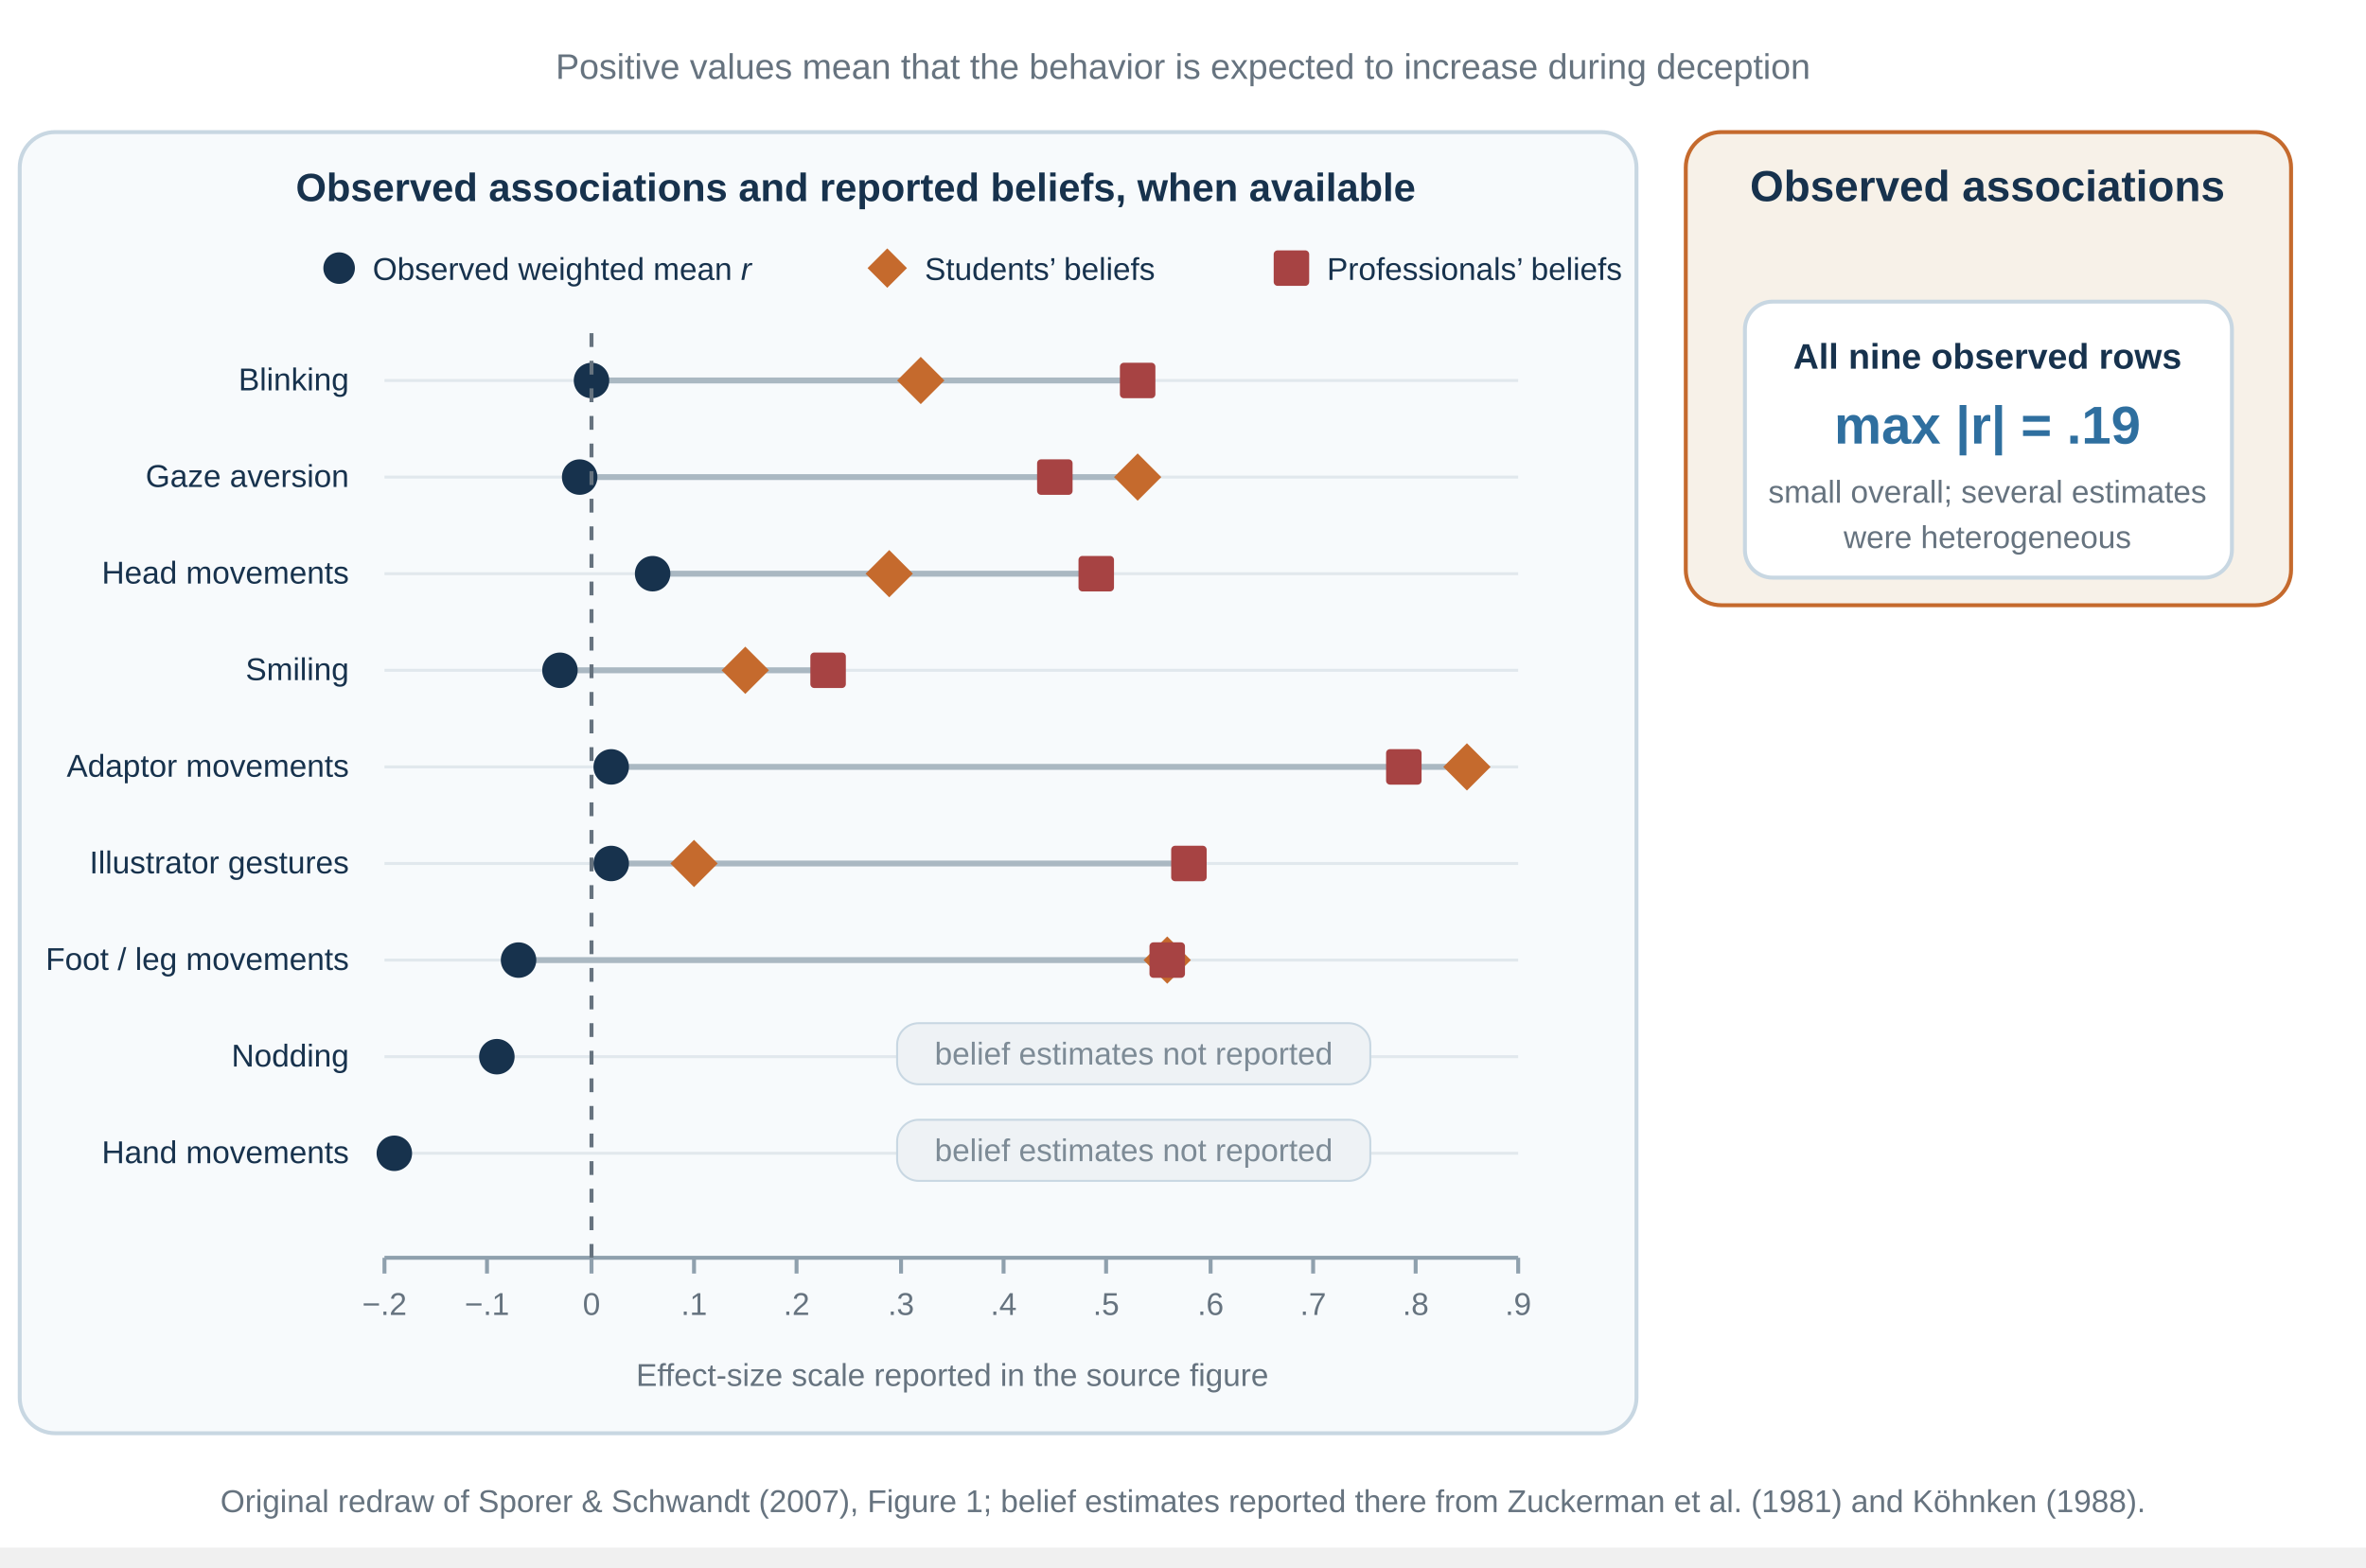
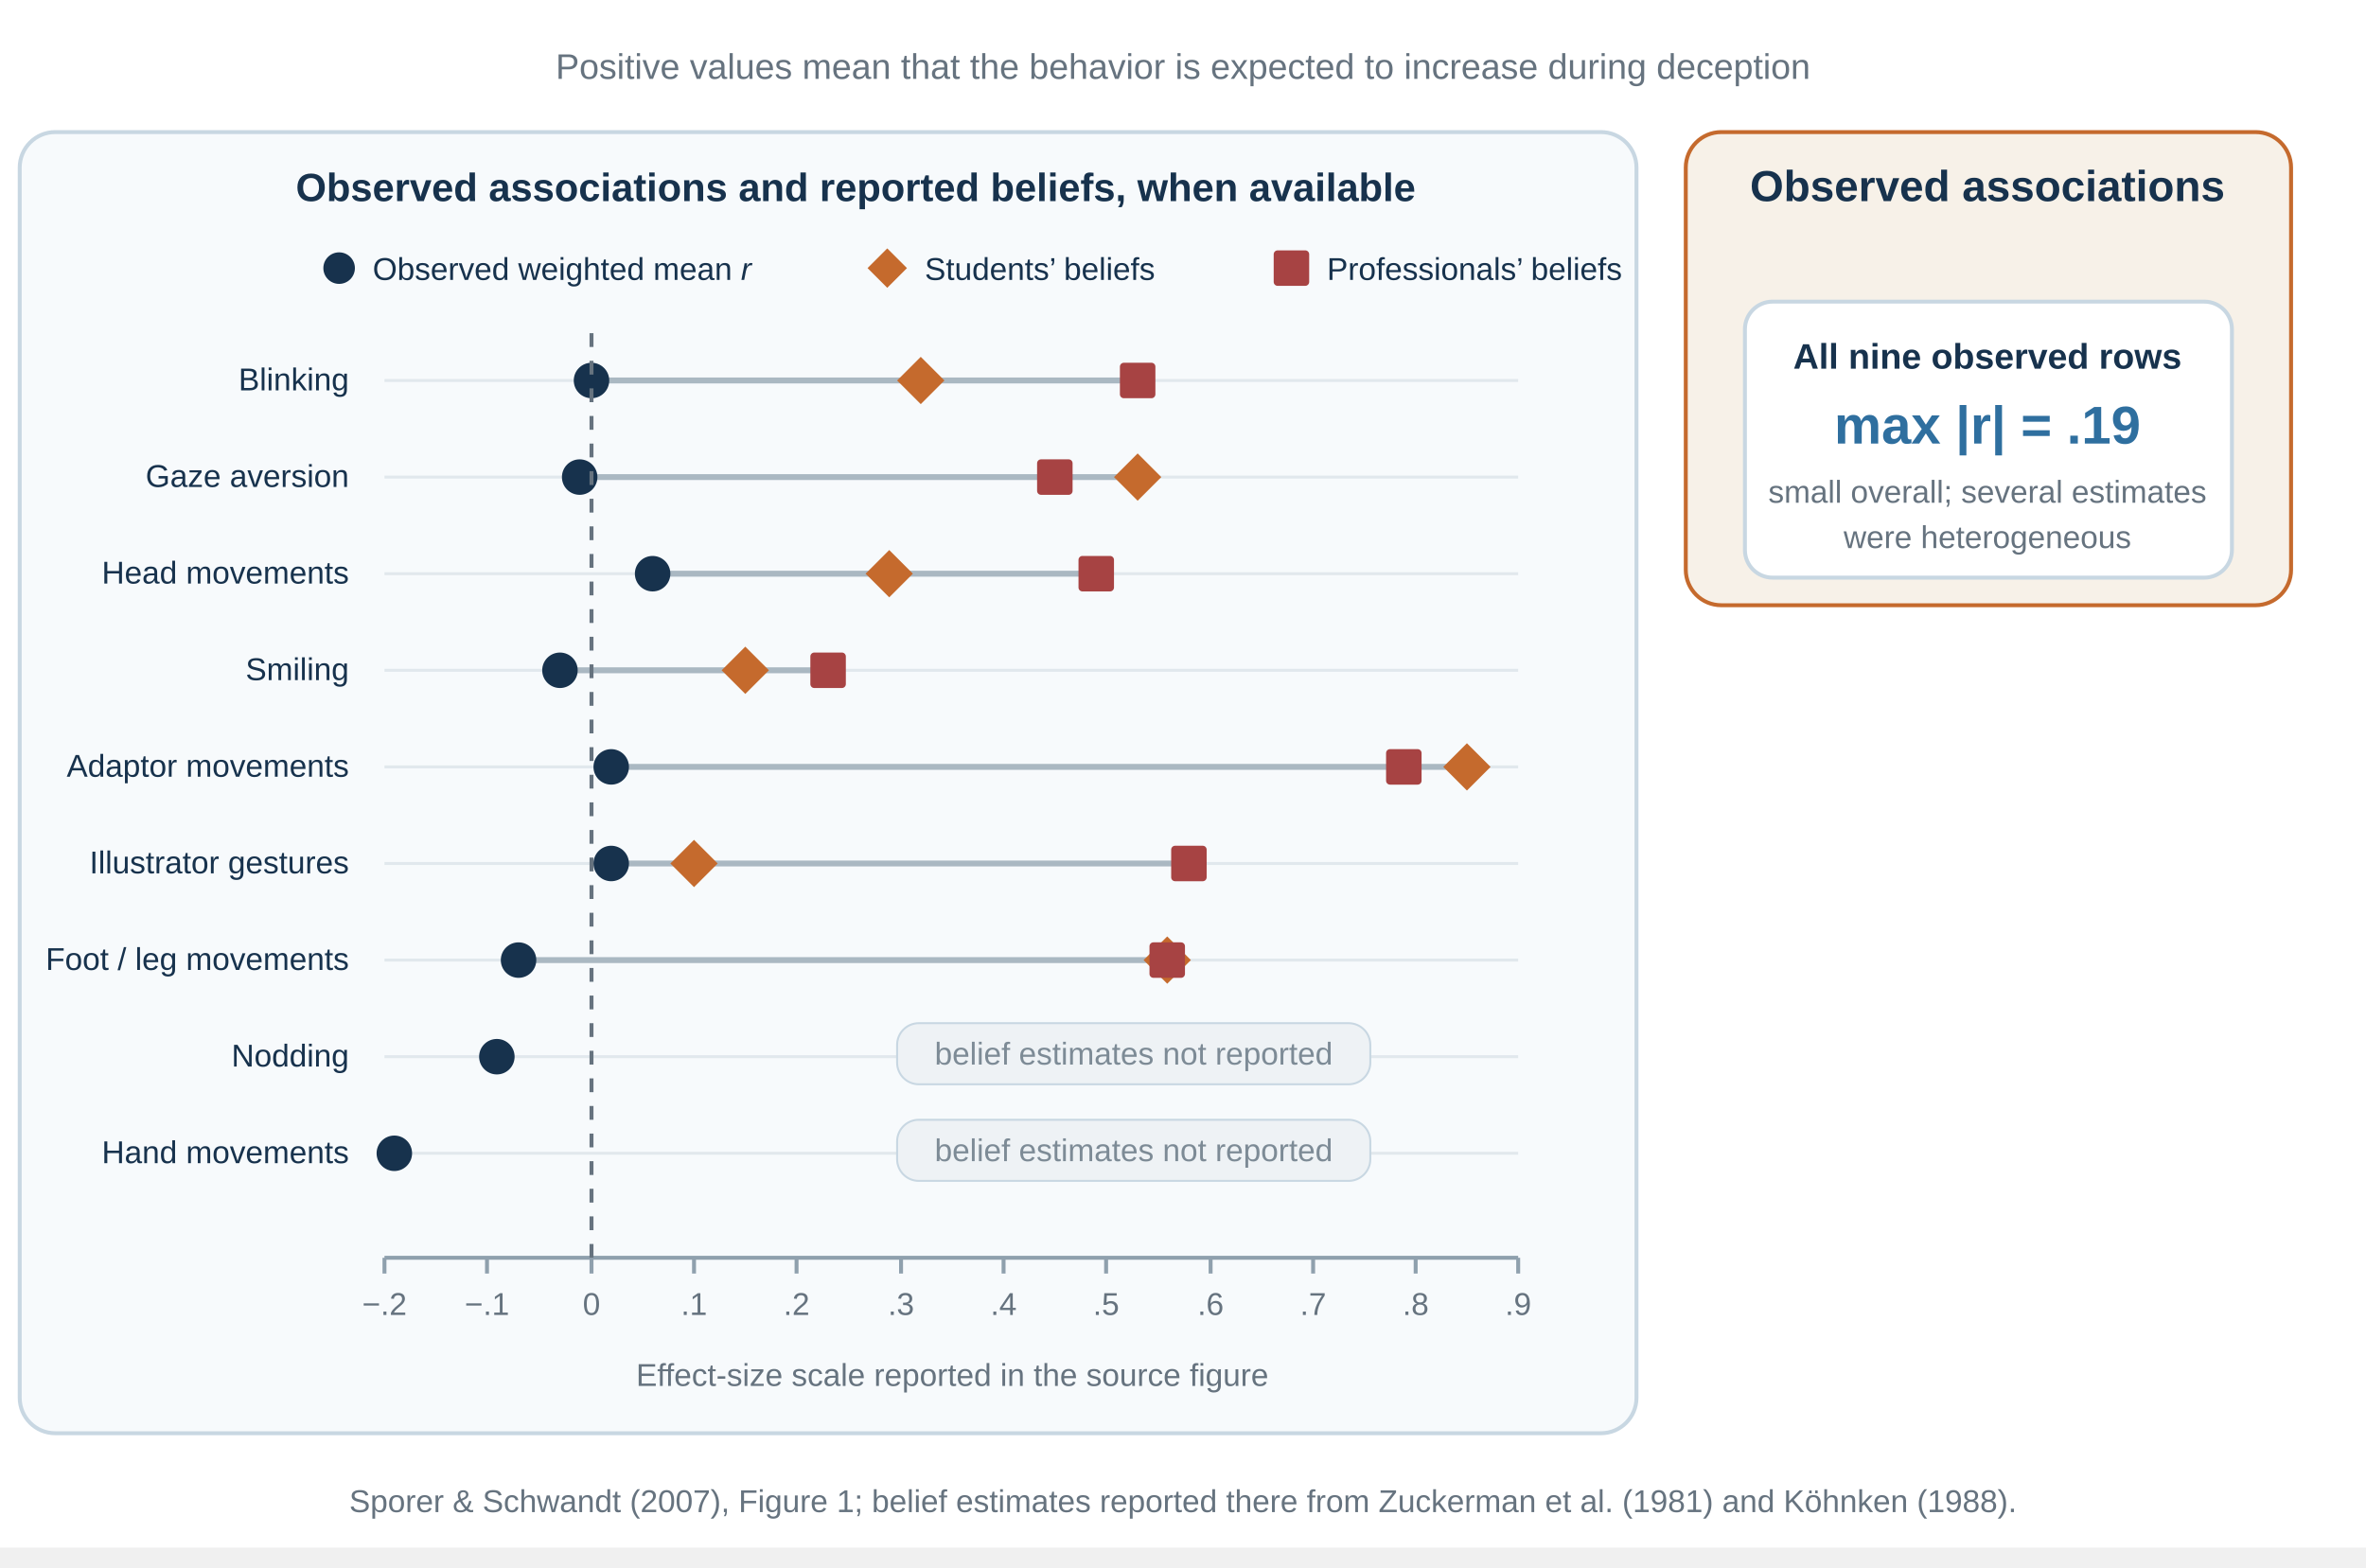
<svg xmlns="http://www.w3.org/2000/svg" width="1200" height="795" viewBox="0 35 1200 795" role="img" aria-labelledby="title desc">
  <rect width="1200" height="820" fill="#ffffff" />
  <text x="600" y="75" text-anchor="middle" font-family="Arial, sans-serif" font-size="18" fill="#66737f">Positive values mean that the behavior is expected to increase during deception</text>
  <rect x="10" y="102" width="820" height="660" rx="18" fill="#f7fafc" stroke="#c8d7e2" stroke-width="2" />
  <text x="434" y="137" text-anchor="middle" font-family="Arial, sans-serif" font-size="20" font-weight="700" fill="#17324d">Observed associations and reported beliefs, when available</text>
  <circle cx="172" cy="171" r="8" fill="#17324d" />
  <text x="189" y="177" font-family="Arial, sans-serif" font-size="16" fill="#17324d">Observed weighted mean <tspan font-style="italic">r</tspan>
  </text>
  <path d="M 450 161 L 460 171 L 450 181 L 440 171 Z" fill="#c56a2d" />
  <text x="469" y="177" font-family="Arial, sans-serif" font-size="16" fill="#17324d">Students’ beliefs</text>
  <rect x="646" y="162" width="18" height="18" rx="2" fill="#a74343" />
  <text x="673" y="177" font-family="Arial, sans-serif" font-size="16" fill="#17324d">Professionals’ beliefs</text>
  <g font-family="Arial, sans-serif" font-size="16" fill="#17324d">
    <text x="177" y="233" text-anchor="end">Blinking</text>
    <text x="177" y="282" text-anchor="end">Gaze aversion</text>
    <text x="177" y="331" text-anchor="end">Head movements</text>
    <text x="177" y="380" text-anchor="end">Smiling</text>
    <text x="177" y="429" text-anchor="end">Adaptor movements</text>
    <text x="177" y="478" text-anchor="end">Illustrator gestures</text>
    <text x="177" y="527" text-anchor="end">Foot / leg movements</text>
    <text x="177" y="576" text-anchor="end">Nodding</text>
    <text x="177" y="625" text-anchor="end">Hand movements</text>
  </g>
  <g stroke="#e1e8ed" stroke-width="1.5">
    <line x1="195" y1="228" x2="770" y2="228" />
    <line x1="195" y1="277" x2="770" y2="277" />
    <line x1="195" y1="326" x2="770" y2="326" />
    <line x1="195" y1="375" x2="770" y2="375" />
    <line x1="195" y1="424" x2="770" y2="424" />
    <line x1="195" y1="473" x2="770" y2="473" />
    <line x1="195" y1="522" x2="770" y2="522" />
    <line x1="195" y1="571" x2="770" y2="571" />
    <line x1="195" y1="620" x2="770" y2="620" />
  </g>
  <g stroke="#aab8c2" stroke-width="3" stroke-linecap="round">
    <line x1="300" y1="228" x2="577" y2="228" />
    <line x1="294" y1="277" x2="577" y2="277" />
    <line x1="331" y1="326" x2="556" y2="326" />
    <line x1="284" y1="375" x2="420" y2="375" />
    <line x1="310" y1="424" x2="744" y2="424" />
    <line x1="310" y1="473" x2="603" y2="473" />
    <line x1="263" y1="522" x2="592" y2="522" />
  </g>
  <g fill="#17324d">
    <circle cx="300" cy="228" r="9" />
    <circle cx="294" cy="277" r="9" />
    <circle cx="331" cy="326" r="9" />
    <circle cx="284" cy="375" r="9" />
    <circle cx="310" cy="424" r="9" />
    <circle cx="310" cy="473" r="9" />
    <circle cx="263" cy="522" r="9" />
    <circle cx="252" cy="571" r="9" />
    <circle cx="200" cy="620" r="9" />
  </g>
  <g fill="#c56a2d">
    <path d="M 467 216 L 479 228 L 467 240 L 455 228 Z" />
    <path d="M 577 265 L 589 277 L 577 289 L 565 277 Z" />
    <path d="M 451 314 L 463 326 L 451 338 L 439 326 Z" />
    <path d="M 378 363 L 390 375 L 378 387 L 366 375 Z" />
    <path d="M 744 412 L 756 424 L 744 436 L 732 424 Z" />
    <path d="M 352 461 L 364 473 L 352 485 L 340 473 Z" />
    <path d="M 592 510 L 604 522 L 592 534 L 580 522 Z" />
  </g>
  <g fill="#a74343">
    <rect x="568" y="219" width="18" height="18" rx="2" />
    <rect x="526" y="268" width="18" height="18" rx="2" />
    <rect x="547" y="317" width="18" height="18" rx="2" />
    <rect x="411" y="366" width="18" height="18" rx="2" />
    <rect x="703" y="415" width="18" height="18" rx="2" />
    <rect x="594" y="464" width="18" height="18" rx="2" />
    <rect x="583" y="513" width="18" height="18" rx="2" />
  </g>
  <g font-family="Arial, sans-serif" font-size="16" fill="#7d8b96">
    <rect x="455" y="554" width="240" height="31" rx="11" fill="#eef2f5" stroke="#c8d7e2" />
    <text x="575" y="575" text-anchor="middle">belief estimates not reported</text>
    <rect x="455" y="603" width="240" height="31" rx="11" fill="#eef2f5" stroke="#c8d7e2" />
    <text x="575" y="624" text-anchor="middle">belief estimates not reported</text>
  </g>
  <line x1="195" y1="673" x2="770" y2="673" stroke="#8fa0ad" stroke-width="2" />
  <line x1="300" y1="204" x2="300" y2="673" stroke="#66737f" stroke-width="2" stroke-dasharray="7 7" />
  <g stroke="#8fa0ad" stroke-width="2" font-family="Arial, sans-serif" font-size="16" fill="#66737f">
    <line x1="195" y1="673" x2="195" y2="681" />
    <text x="195" y="702" text-anchor="middle" stroke="none">−.2</text>
    <line x1="247" y1="673" x2="247" y2="681" />
    <text x="247" y="702" text-anchor="middle" stroke="none">−.1</text>
    <line x1="300" y1="673" x2="300" y2="681" />
    <text x="300" y="702" text-anchor="middle" stroke="none">0</text>
    <line x1="352" y1="673" x2="352" y2="681" />
    <text x="352" y="702" text-anchor="middle" stroke="none">.1</text>
    <line x1="404" y1="673" x2="404" y2="681" />
    <text x="404" y="702" text-anchor="middle" stroke="none">.2</text>
    <line x1="457" y1="673" x2="457" y2="681" />
    <text x="457" y="702" text-anchor="middle" stroke="none">.3</text>
    <line x1="509" y1="673" x2="509" y2="681" />
    <text x="509" y="702" text-anchor="middle" stroke="none">.4</text>
    <line x1="561" y1="673" x2="561" y2="681" />
    <text x="561" y="702" text-anchor="middle" stroke="none">.5</text>
    <line x1="614" y1="673" x2="614" y2="681" />
    <text x="614" y="702" text-anchor="middle" stroke="none">.6</text>
    <line x1="666" y1="673" x2="666" y2="681" />
    <text x="666" y="702" text-anchor="middle" stroke="none">.7</text>
    <line x1="718" y1="673" x2="718" y2="681" />
    <text x="718" y="702" text-anchor="middle" stroke="none">.8</text>
    <line x1="770" y1="673" x2="770" y2="681" />
    <text x="770" y="702" text-anchor="middle" stroke="none">.9</text>
  </g>
  <text x="483" y="738" text-anchor="middle" font-family="Arial, sans-serif" font-size="16" fill="#66737f">Effect-size scale reported in the source figure</text>
  <rect x="855" y="102" width="307" height="240" rx="18" fill="#f7f1e8" stroke="#c56a2d" stroke-width="2" />
  <text x="1008" y="137" text-anchor="middle" font-family="Arial, sans-serif" font-size="22" font-weight="700" fill="#17324d">Observed associations</text>
  <rect x="885" y="188" width="247" height="140" rx="14" fill="#ffffff" stroke="#c8d7e2" stroke-width="2" />
  <text x="1008" y="222" text-anchor="middle" font-family="Arial, sans-serif" font-size="18" font-weight="700" fill="#17324d">All nine observed rows</text>
  <text x="1008" y="260" text-anchor="middle" font-family="Arial, sans-serif" font-size="27" font-weight="700" fill="#2f6f9f">max |r| = .19</text>
  <text x="1008" y="290" text-anchor="middle" font-family="Arial, sans-serif" font-size="16" fill="#66737f">small overall; several estimates</text>
  <text x="1008" y="313" text-anchor="middle" font-family="Arial, sans-serif" font-size="16" fill="#66737f">were heterogeneous</text>
-   <text x="600" y="802" text-anchor="middle" font-family="Arial, sans-serif" font-size="16" fill="#66737f">Original redraw of Sporer &amp; Schwandt (2007), Figure 1; belief estimates reported there from Zuckerman et al. (1981) and Köhnken (1988).</text>
+   <text x="600" y="802" text-anchor="middle" font-family="Arial, sans-serif" font-size="16" fill="#66737f">Sporer &amp; Schwandt (2007), Figure 1; belief estimates reported there from Zuckerman et al. (1981) and Köhnken (1988).</text>
</svg>
